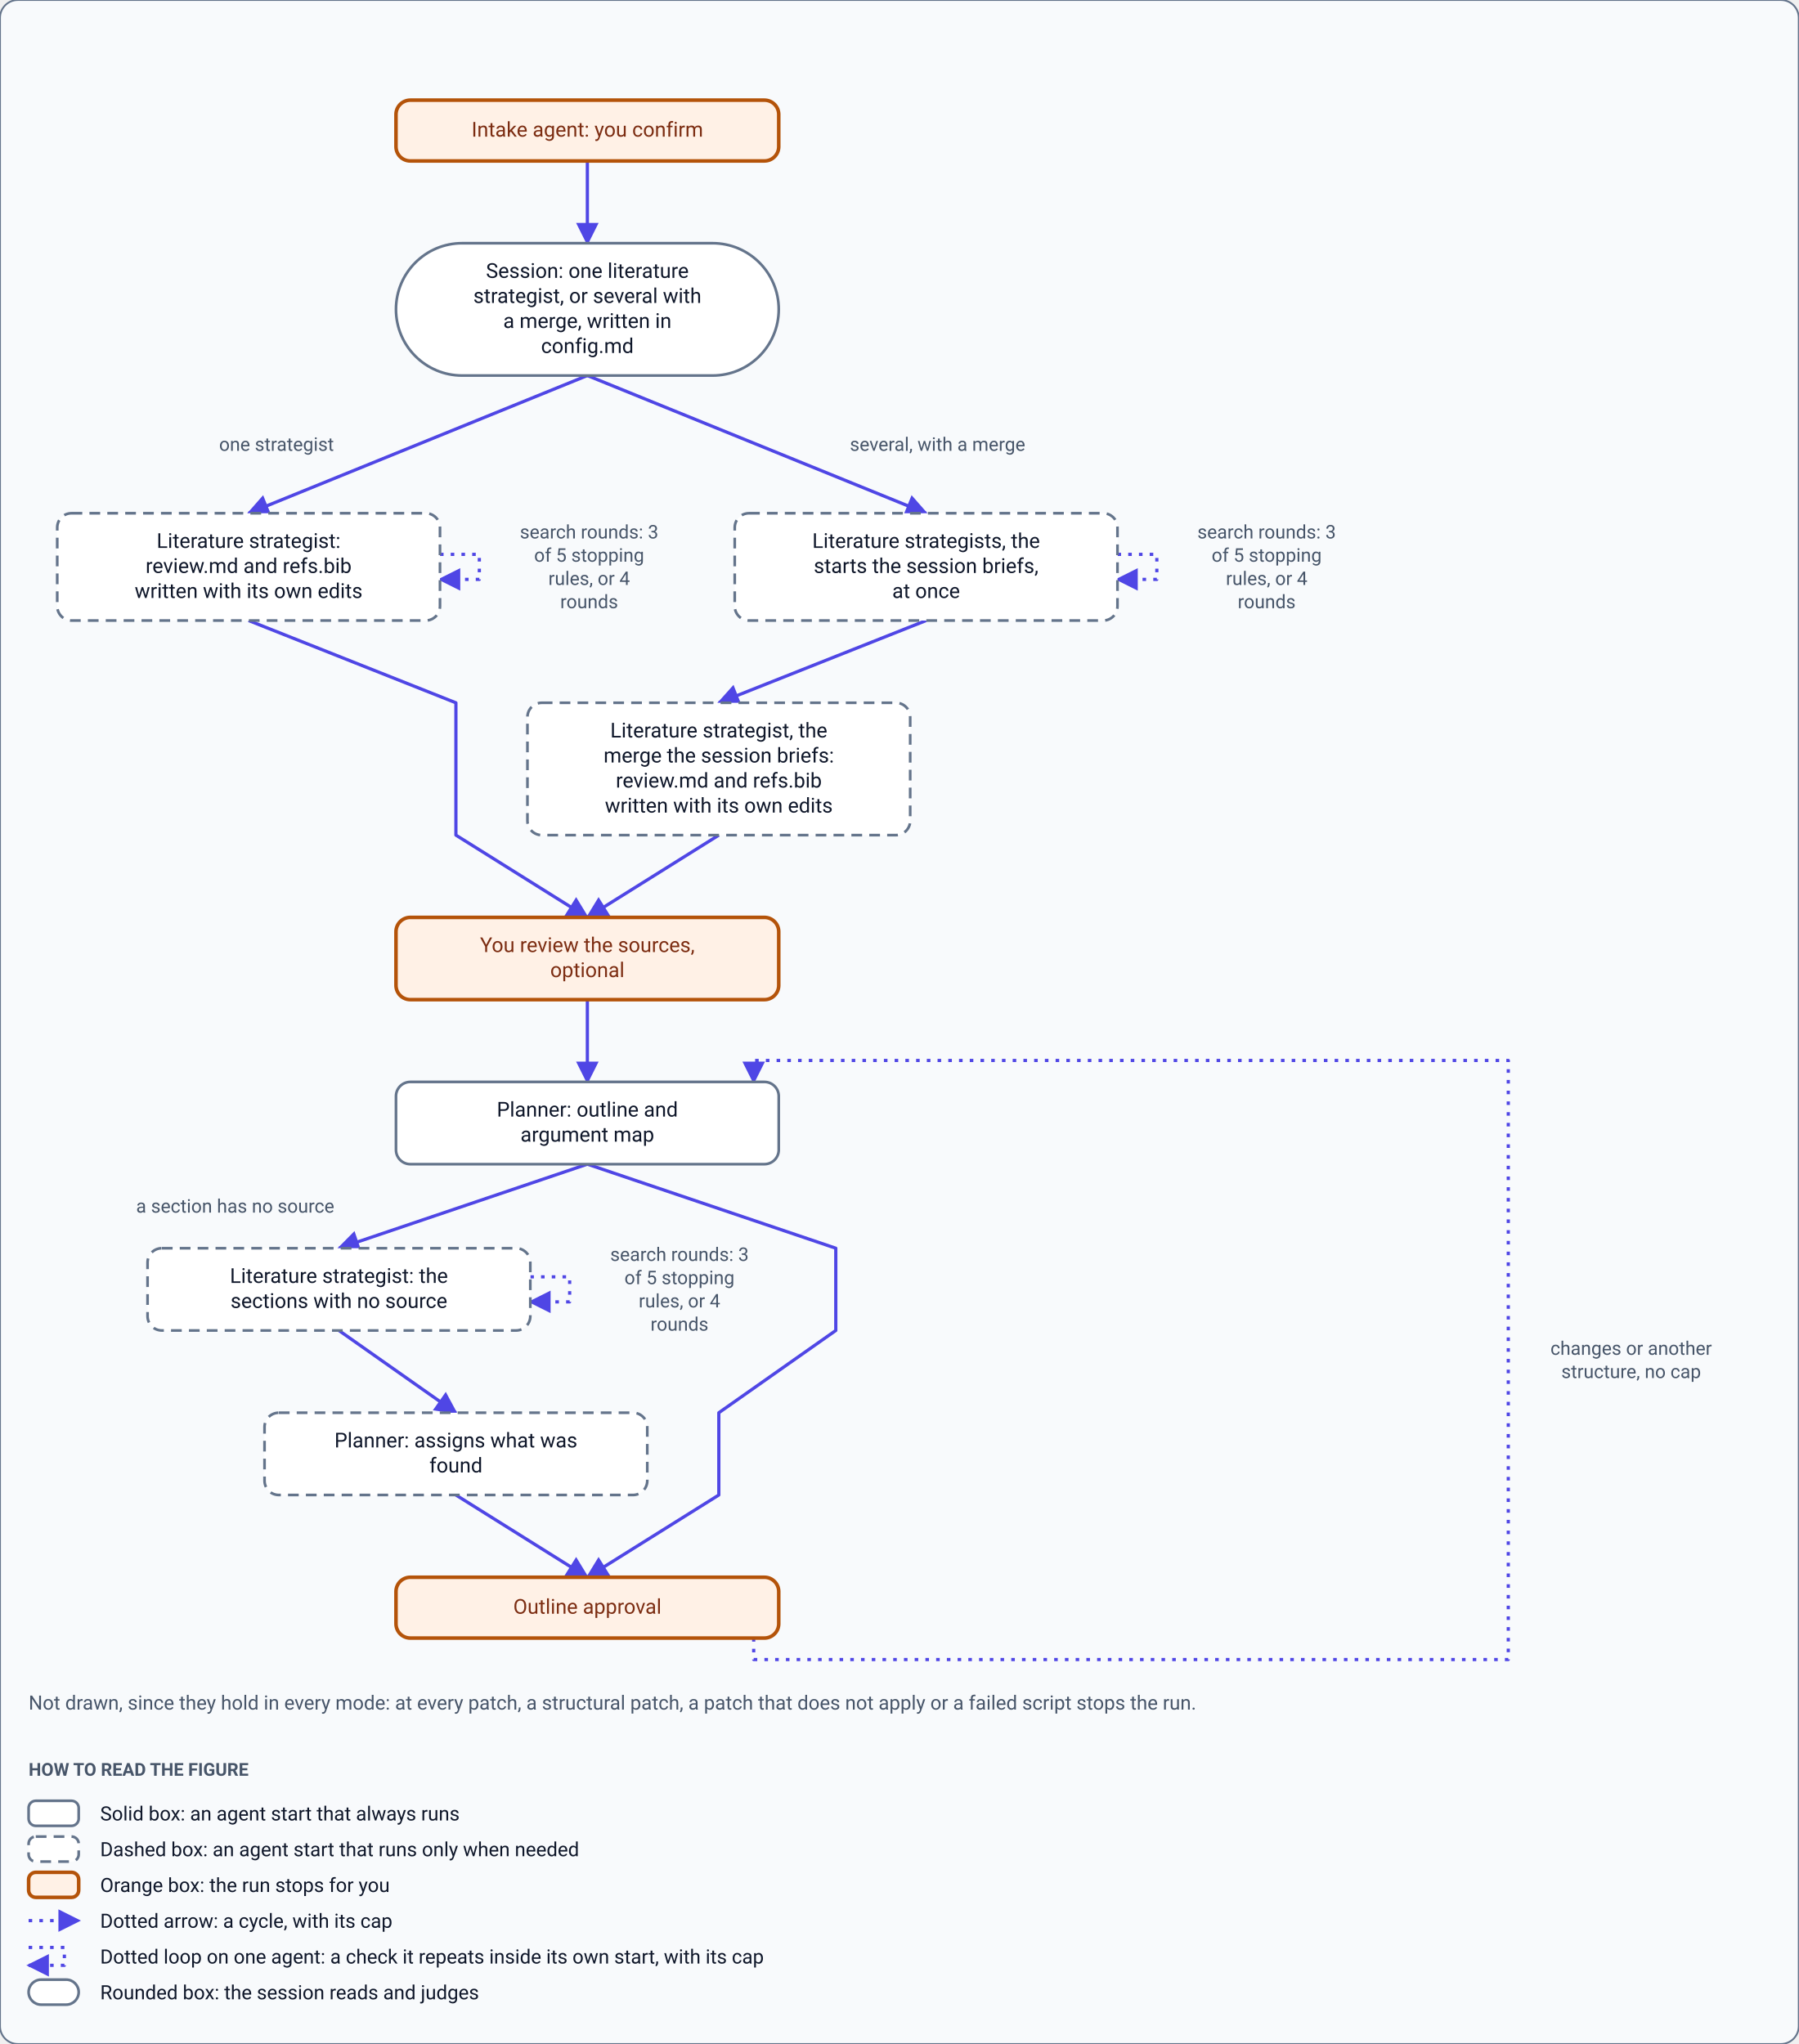
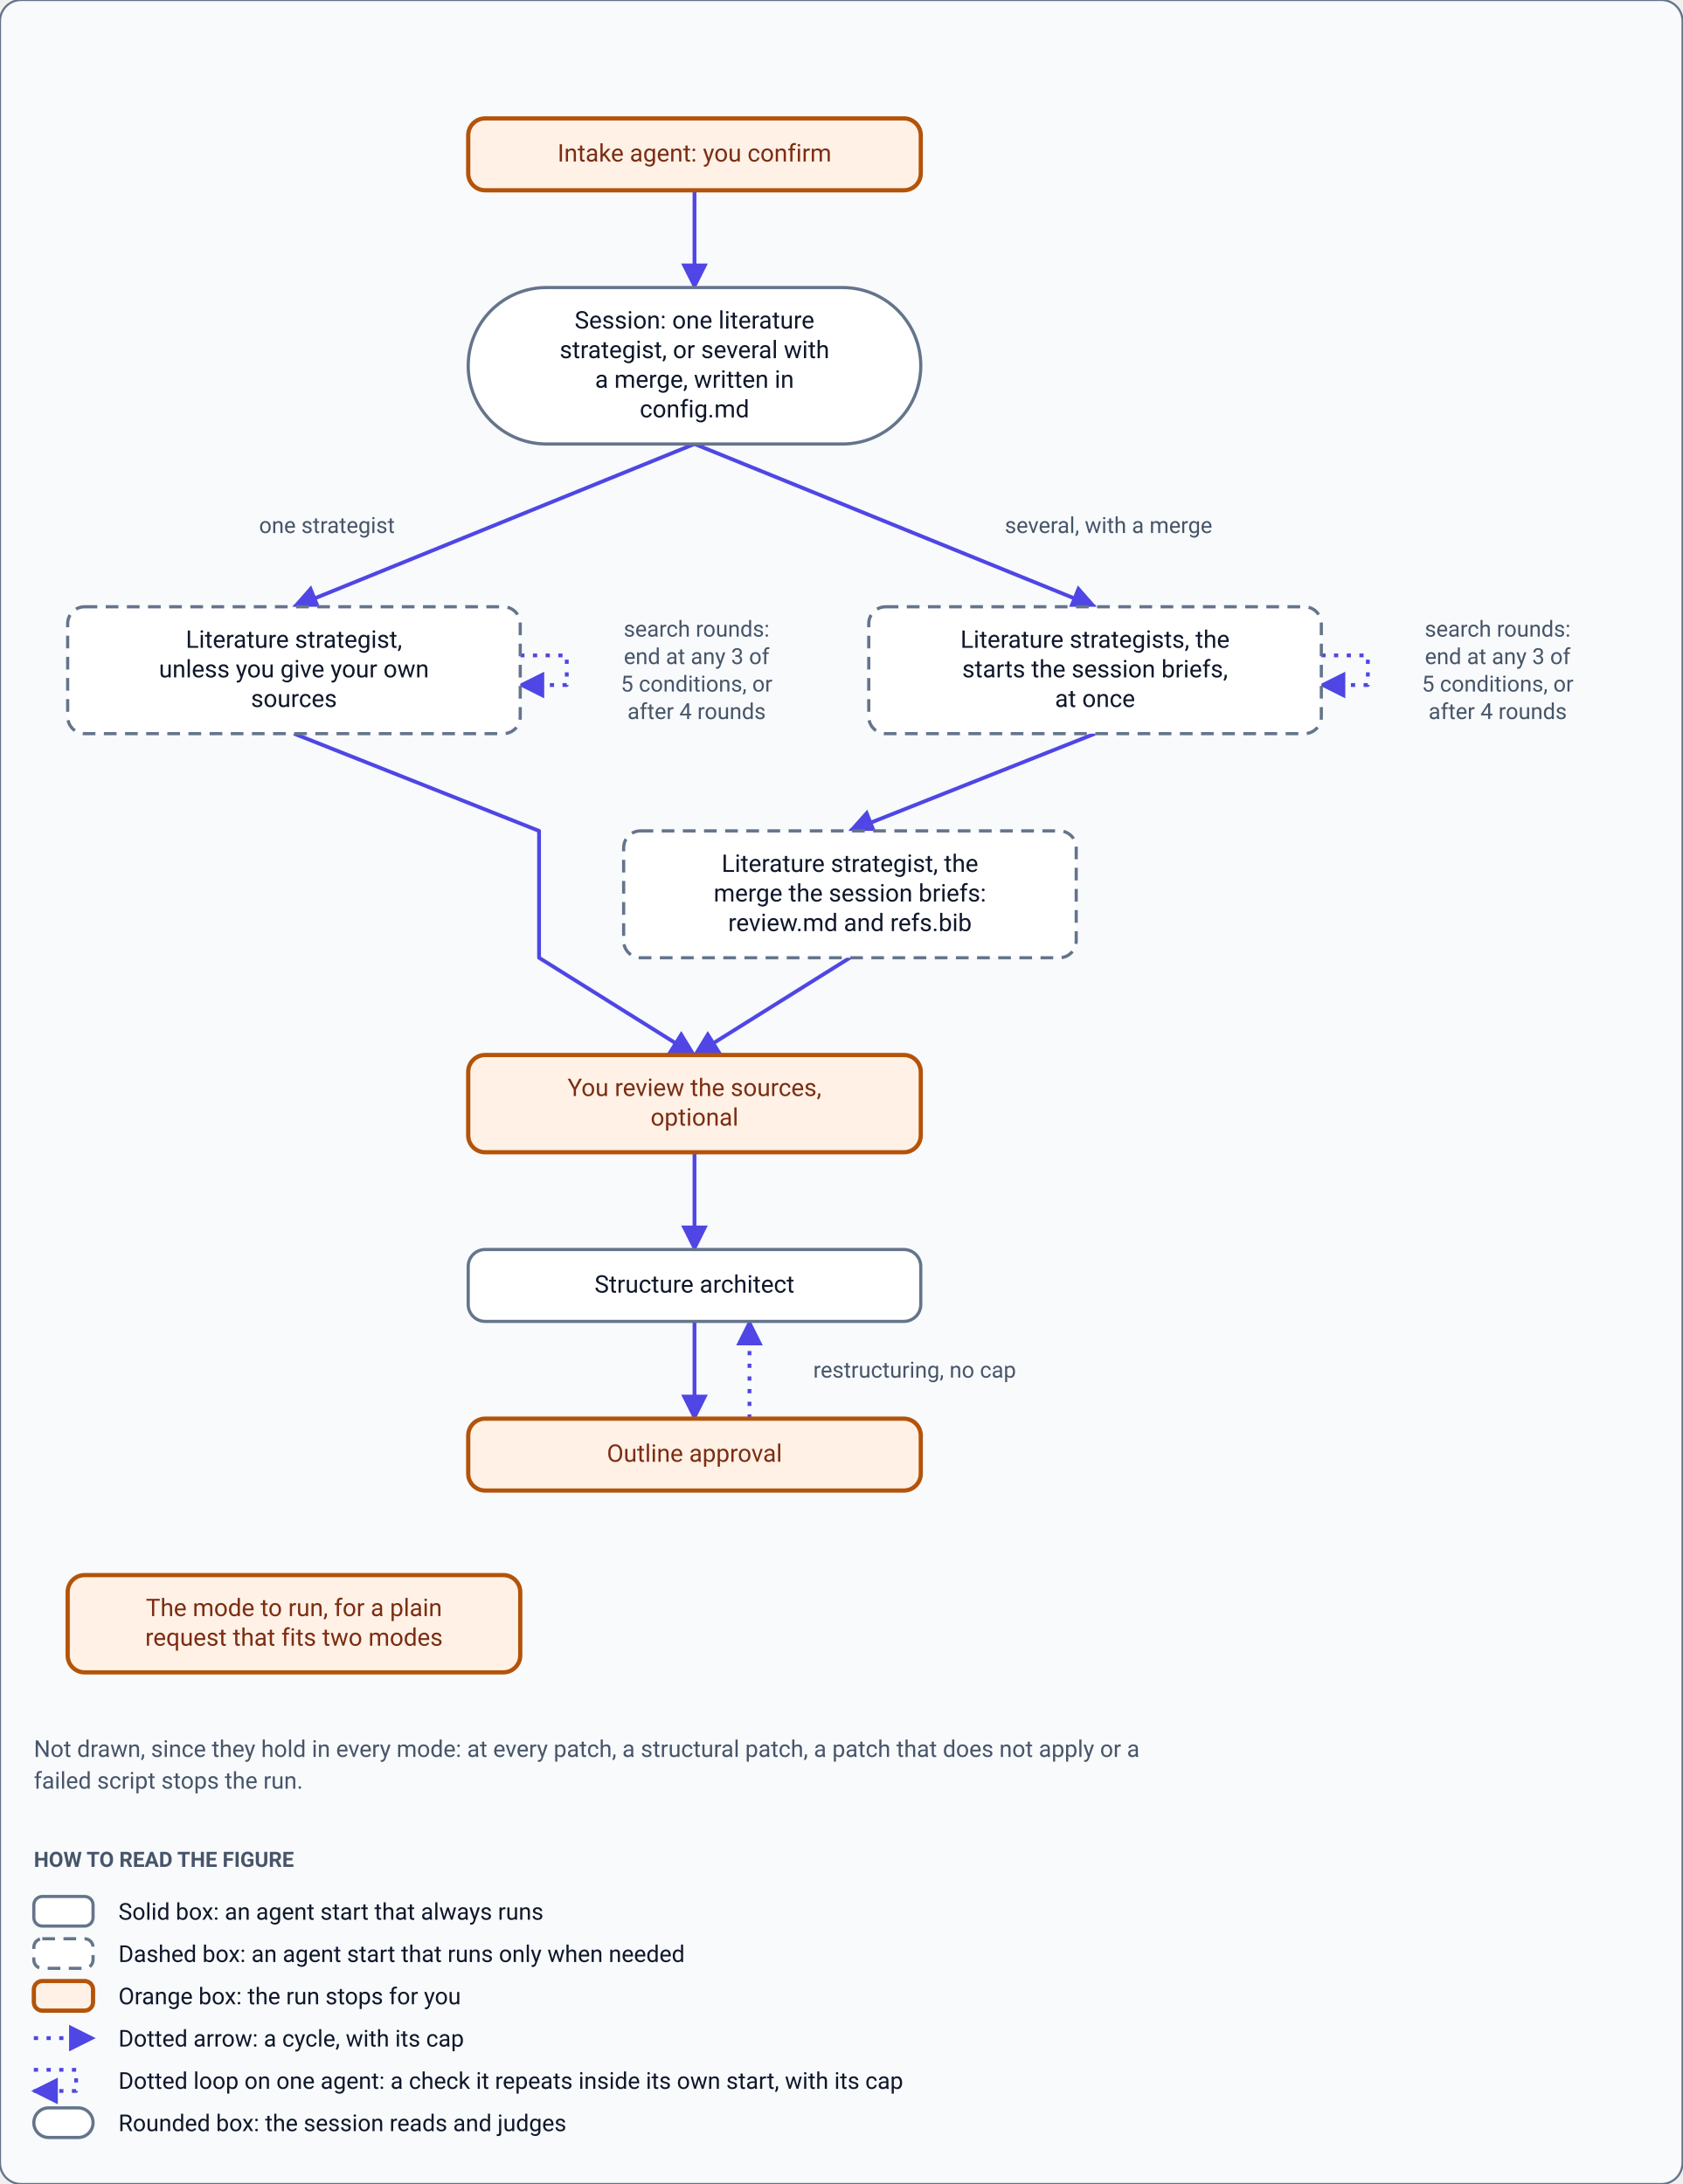
- <svg xmlns="http://www.w3.org/2000/svg" viewBox="0 0 1005.7 1143" width="1005.7" height="1143" role="img" aria-label="The outline-only mode of the paper skill. Boxes: Intake agent: you confirm (stop); Session: one literature strategist, or several with a merge, written in config.md (question); Literature strategist: review.md and refs.bib written with its own edits (agent, only when needed); Literature strategists, the starts the session briefs, at once (agent, only when needed); Literature strategist, the merge the session briefs: review.md and refs.bib written with its own edits (agent, only when needed); You review the sources, optional (stop); Planner: outline and argument map (agent); Literature strategist: the sections with no source (agent, only when needed); Planner: assigns what was found (agent, only when needed); Outline approval (stop).">
+ <svg xmlns="http://www.w3.org/2000/svg" viewBox="0 0 795.6 1033" width="795.6" height="1033" role="img" aria-label="The outline-only mode of the paper skill. Boxes: Intake agent: you confirm (stop); Session: one literature strategist, or several with a merge, written in config.md (question); Literature strategist, unless you give your own sources (agent, only when needed); Literature strategists, the starts the session briefs, at once (agent, only when needed); Literature strategist, the merge the session briefs: review.md and refs.bib (agent, only when needed); You review the sources, optional (stop); Structure architect (agent); Outline approval (stop); The mode to run, for a plain request that fits two modes (stop).">
  <defs>
    <marker id="arrow" viewBox="0 0 10 10" refX="9" refY="5" markerWidth="7" markerHeight="7" orient="auto">
      <path d="M0,0 L10,5 L0,10 z" fill="#4f46e5" />
    </marker>
  </defs>
-   <rect x="0" y="0" width="1005.7" height="1143" rx="10" fill="#f8fafc" stroke="#64748b" />
+   <rect x="0" y="0" width="795.6" height="1033" rx="10" fill="#f8fafc" stroke="#64748b" />
  <path d="M328.4,90 L328.4,136" fill="none" stroke="#4f46e5" stroke-width="1.8" marker-end="url(#arrow)" stroke-linejoin="round" />
  <path d="M328.4,210 L139,287" fill="none" stroke="#4f46e5" stroke-width="1.8" marker-end="url(#arrow)" stroke-linejoin="round" />
  <path d="M328.4,210 L517.8,287" fill="none" stroke="#4f46e5" stroke-width="1.8" marker-end="url(#arrow)" stroke-linejoin="round" />
  <path d="M517.8,347 L401.9,393" fill="none" stroke="#4f46e5" stroke-width="1.8" marker-end="url(#arrow)" stroke-linejoin="round" />
-   <path d="M139,347 L254.9,393 L254.9,467 L328.4,513" fill="none" stroke="#4f46e5" stroke-width="1.8" marker-end="url(#arrow)" stroke-linejoin="round" />
-   <path d="M401.9,467 L328.4,513" fill="none" stroke="#4f46e5" stroke-width="1.8" marker-end="url(#arrow)" stroke-linejoin="round" />
-   <path d="M328.4,559 L328.4,605" fill="none" stroke="#4f46e5" stroke-width="1.8" marker-end="url(#arrow)" stroke-linejoin="round" />
-   <path d="M328.4,651 L189.5,698" fill="none" stroke="#4f46e5" stroke-width="1.8" marker-end="url(#arrow)" stroke-linejoin="round" />
-   <path d="M328.4,651 L467.3,698 L467.3,744 L401.9,790 L401.9,836 L328.4,882" fill="none" stroke="#4f46e5" stroke-width="1.8" marker-end="url(#arrow)" stroke-linejoin="round" />
-   <path d="M189.5,744 L254.9,790" fill="none" stroke="#4f46e5" stroke-width="1.8" marker-end="url(#arrow)" stroke-linejoin="round" />
-   <path d="M254.9,836 L328.4,882" fill="none" stroke="#4f46e5" stroke-width="1.8" marker-end="url(#arrow)" stroke-linejoin="round" />
-   <path d="M421.4,916 L421.4,928 L843.3,928 L843.3,593 L421.4,593 L421.4,605" fill="none" stroke="#4f46e5" stroke-width="1.8" stroke-dasharray="2 4" marker-end="url(#arrow)" stroke-linejoin="round" />
+   <path d="M139,347 L254.9,393 L254.9,453 L328.4,499" fill="none" stroke="#4f46e5" stroke-width="1.8" marker-end="url(#arrow)" stroke-linejoin="round" />
+   <path d="M401.9,453 L328.4,499" fill="none" stroke="#4f46e5" stroke-width="1.8" marker-end="url(#arrow)" stroke-linejoin="round" />
+   <path d="M328.4,545 L328.4,591" fill="none" stroke="#4f46e5" stroke-width="1.8" marker-end="url(#arrow)" stroke-linejoin="round" />
+   <path d="M328.4,625 L328.4,671" fill="none" stroke="#4f46e5" stroke-width="1.8" marker-end="url(#arrow)" stroke-linejoin="round" />
+   <path d="M354.4,671 L354.4,625" fill="none" stroke="#4f46e5" stroke-width="1.8" stroke-dasharray="2 4" marker-end="url(#arrow)" stroke-linejoin="round" />
  <path d="M246,310 L268,310 L268,324 L246,324" fill="none" stroke="#4f46e5" stroke-width="1.8" stroke-dasharray="2 4" marker-end="url(#arrow)" stroke-linejoin="round" />
  <path d="M624.8,310 L646.8,310 L646.8,324 L624.8,324" fill="none" stroke="#4f46e5" stroke-width="1.8" stroke-dasharray="2 4" marker-end="url(#arrow)" stroke-linejoin="round" />
-   <path d="M296.5,714 L318.5,714 L318.5,728 L296.5,728" fill="none" stroke="#4f46e5" stroke-width="1.8" stroke-dasharray="2 4" marker-end="url(#arrow)" stroke-linejoin="round" />
  <rect x="221.4" y="56" width="214" height="34" rx="8" fill="#fff1e6" stroke="#b45309" stroke-width="2" />
  <text x="328.4" y="76.4" font-family="ui-sans-serif, -apple-system, 'Segoe UI', Roboto, Helvetica, Arial, sans-serif" font-size="11.5" fill="#7c2d12" font-weight="400" text-anchor="middle">Intake agent: you confirm</text>
  <rect x="221.4" y="136" width="214" height="74" rx="37" fill="#ffffff" stroke="#64748b" stroke-width="1.5" />
  <text x="328.4" y="155.4" font-family="ui-sans-serif, -apple-system, 'Segoe UI', Roboto, Helvetica, Arial, sans-serif" font-size="11.5" fill="#0f172a" font-weight="400" text-anchor="middle">Session: one literature</text>
  <text x="328.4" y="169.4" font-family="ui-sans-serif, -apple-system, 'Segoe UI', Roboto, Helvetica, Arial, sans-serif" font-size="11.5" fill="#0f172a" font-weight="400" text-anchor="middle">strategist, or several with</text>
  <text x="328.4" y="183.4" font-family="ui-sans-serif, -apple-system, 'Segoe UI', Roboto, Helvetica, Arial, sans-serif" font-size="11.5" fill="#0f172a" font-weight="400" text-anchor="middle">a merge, written in</text>
  <text x="328.4" y="197.4" font-family="ui-sans-serif, -apple-system, 'Segoe UI', Roboto, Helvetica, Arial, sans-serif" font-size="11.5" fill="#0f172a" font-weight="400" text-anchor="middle">config.md</text>
  <rect x="32" y="287" width="214" height="60" rx="8" fill="#ffffff" stroke="#64748b" stroke-width="1.5" stroke-dasharray="6 4" />
-   <text x="139" y="306.4" font-family="ui-sans-serif, -apple-system, 'Segoe UI', Roboto, Helvetica, Arial, sans-serif" font-size="11.5" fill="#0f172a" font-weight="400" text-anchor="middle">Literature strategist:</text>
-   <text x="139" y="320.4" font-family="ui-sans-serif, -apple-system, 'Segoe UI', Roboto, Helvetica, Arial, sans-serif" font-size="11.5" fill="#0f172a" font-weight="400" text-anchor="middle">review.md and refs.bib</text>
-   <text x="139" y="334.4" font-family="ui-sans-serif, -apple-system, 'Segoe UI', Roboto, Helvetica, Arial, sans-serif" font-size="11.5" fill="#0f172a" font-weight="400" text-anchor="middle">written with its own edits</text>
+   <text x="139" y="306.4" font-family="ui-sans-serif, -apple-system, 'Segoe UI', Roboto, Helvetica, Arial, sans-serif" font-size="11.5" fill="#0f172a" font-weight="400" text-anchor="middle">Literature strategist,</text>
+   <text x="139" y="320.4" font-family="ui-sans-serif, -apple-system, 'Segoe UI', Roboto, Helvetica, Arial, sans-serif" font-size="11.5" fill="#0f172a" font-weight="400" text-anchor="middle">unless you give your own</text>
+   <text x="139" y="334.4" font-family="ui-sans-serif, -apple-system, 'Segoe UI', Roboto, Helvetica, Arial, sans-serif" font-size="11.5" fill="#0f172a" font-weight="400" text-anchor="middle">sources</text>
  <rect x="410.8" y="287" width="214" height="60" rx="8" fill="#ffffff" stroke="#64748b" stroke-width="1.5" stroke-dasharray="6 4" />
  <text x="517.8" y="306.4" font-family="ui-sans-serif, -apple-system, 'Segoe UI', Roboto, Helvetica, Arial, sans-serif" font-size="11.5" fill="#0f172a" font-weight="400" text-anchor="middle">Literature strategists, the</text>
  <text x="517.8" y="320.4" font-family="ui-sans-serif, -apple-system, 'Segoe UI', Roboto, Helvetica, Arial, sans-serif" font-size="11.5" fill="#0f172a" font-weight="400" text-anchor="middle">starts the session briefs,</text>
  <text x="517.8" y="334.4" font-family="ui-sans-serif, -apple-system, 'Segoe UI', Roboto, Helvetica, Arial, sans-serif" font-size="11.5" fill="#0f172a" font-weight="400" text-anchor="middle">at once</text>
-   <rect x="294.9" y="393" width="214" height="74" rx="8" fill="#ffffff" stroke="#64748b" stroke-width="1.5" stroke-dasharray="6 4" />
+   <rect x="294.9" y="393" width="214" height="60" rx="8" fill="#ffffff" stroke="#64748b" stroke-width="1.5" stroke-dasharray="6 4" />
  <text x="401.9" y="412.4" font-family="ui-sans-serif, -apple-system, 'Segoe UI', Roboto, Helvetica, Arial, sans-serif" font-size="11.5" fill="#0f172a" font-weight="400" text-anchor="middle">Literature strategist, the</text>
  <text x="401.9" y="426.4" font-family="ui-sans-serif, -apple-system, 'Segoe UI', Roboto, Helvetica, Arial, sans-serif" font-size="11.5" fill="#0f172a" font-weight="400" text-anchor="middle">merge the session briefs:</text>
  <text x="401.9" y="440.4" font-family="ui-sans-serif, -apple-system, 'Segoe UI', Roboto, Helvetica, Arial, sans-serif" font-size="11.5" fill="#0f172a" font-weight="400" text-anchor="middle">review.md and refs.bib</text>
-   <text x="401.9" y="454.4" font-family="ui-sans-serif, -apple-system, 'Segoe UI', Roboto, Helvetica, Arial, sans-serif" font-size="11.5" fill="#0f172a" font-weight="400" text-anchor="middle">written with its own edits</text>
-   <rect x="221.4" y="513" width="214" height="46" rx="8" fill="#fff1e6" stroke="#b45309" stroke-width="2" />
-   <text x="328.4" y="532.4" font-family="ui-sans-serif, -apple-system, 'Segoe UI', Roboto, Helvetica, Arial, sans-serif" font-size="11.5" fill="#7c2d12" font-weight="400" text-anchor="middle">You review the sources,</text>
-   <text x="328.4" y="546.4" font-family="ui-sans-serif, -apple-system, 'Segoe UI', Roboto, Helvetica, Arial, sans-serif" font-size="11.5" fill="#7c2d12" font-weight="400" text-anchor="middle">optional</text>
-   <rect x="221.4" y="605" width="214" height="46" rx="8" fill="#ffffff" stroke="#64748b" stroke-width="1.5" />
-   <text x="328.4" y="624.4" font-family="ui-sans-serif, -apple-system, 'Segoe UI', Roboto, Helvetica, Arial, sans-serif" font-size="11.5" fill="#0f172a" font-weight="400" text-anchor="middle">Planner: outline and</text>
-   <text x="328.4" y="638.4" font-family="ui-sans-serif, -apple-system, 'Segoe UI', Roboto, Helvetica, Arial, sans-serif" font-size="11.5" fill="#0f172a" font-weight="400" text-anchor="middle">argument map</text>
-   <rect x="82.5" y="698" width="214" height="46" rx="8" fill="#ffffff" stroke="#64748b" stroke-width="1.5" stroke-dasharray="6 4" />
-   <text x="189.5" y="717.4" font-family="ui-sans-serif, -apple-system, 'Segoe UI', Roboto, Helvetica, Arial, sans-serif" font-size="11.5" fill="#0f172a" font-weight="400" text-anchor="middle">Literature strategist: the</text>
-   <text x="189.5" y="731.4" font-family="ui-sans-serif, -apple-system, 'Segoe UI', Roboto, Helvetica, Arial, sans-serif" font-size="11.5" fill="#0f172a" font-weight="400" text-anchor="middle">sections with no source</text>
-   <rect x="147.9" y="790" width="214" height="46" rx="8" fill="#ffffff" stroke="#64748b" stroke-width="1.5" stroke-dasharray="6 4" />
-   <text x="254.9" y="809.4" font-family="ui-sans-serif, -apple-system, 'Segoe UI', Roboto, Helvetica, Arial, sans-serif" font-size="11.5" fill="#0f172a" font-weight="400" text-anchor="middle">Planner: assigns what was</text>
-   <text x="254.9" y="823.4" font-family="ui-sans-serif, -apple-system, 'Segoe UI', Roboto, Helvetica, Arial, sans-serif" font-size="11.5" fill="#0f172a" font-weight="400" text-anchor="middle">found</text>
-   <rect x="221.4" y="882" width="214" height="34" rx="8" fill="#fff1e6" stroke="#b45309" stroke-width="2" />
-   <text x="328.4" y="902.4" font-family="ui-sans-serif, -apple-system, 'Segoe UI', Roboto, Helvetica, Arial, sans-serif" font-size="11.5" fill="#7c2d12" font-weight="400" text-anchor="middle">Outline approval</text>
+   <rect x="221.4" y="499" width="214" height="46" rx="8" fill="#fff1e6" stroke="#b45309" stroke-width="2" />
+   <text x="328.4" y="518.4" font-family="ui-sans-serif, -apple-system, 'Segoe UI', Roboto, Helvetica, Arial, sans-serif" font-size="11.5" fill="#7c2d12" font-weight="400" text-anchor="middle">You review the sources,</text>
+   <text x="328.4" y="532.4" font-family="ui-sans-serif, -apple-system, 'Segoe UI', Roboto, Helvetica, Arial, sans-serif" font-size="11.5" fill="#7c2d12" font-weight="400" text-anchor="middle">optional</text>
+   <rect x="221.4" y="591" width="214" height="34" rx="8" fill="#ffffff" stroke="#64748b" stroke-width="1.5" />
+   <text x="328.4" y="611.4" font-family="ui-sans-serif, -apple-system, 'Segoe UI', Roboto, Helvetica, Arial, sans-serif" font-size="11.5" fill="#0f172a" font-weight="400" text-anchor="middle">Structure architect</text>
+   <rect x="221.4" y="671" width="214" height="34" rx="8" fill="#fff1e6" stroke="#b45309" stroke-width="2" />
+   <text x="328.4" y="691.4" font-family="ui-sans-serif, -apple-system, 'Segoe UI', Roboto, Helvetica, Arial, sans-serif" font-size="11.5" fill="#7c2d12" font-weight="400" text-anchor="middle">Outline approval</text>
+   <rect x="32" y="745" width="214" height="46" rx="8" fill="#fff1e6" stroke="#b45309" stroke-width="2" />
+   <text x="139" y="764.4" font-family="ui-sans-serif, -apple-system, 'Segoe UI', Roboto, Helvetica, Arial, sans-serif" font-size="11.5" fill="#7c2d12" font-weight="400" text-anchor="middle">The mode to run, for a plain</text>
+   <text x="139" y="778.4" font-family="ui-sans-serif, -apple-system, 'Segoe UI', Roboto, Helvetica, Arial, sans-serif" font-size="11.5" fill="#7c2d12" font-weight="400" text-anchor="middle">request that fits two modes</text>
  <text x="154.6" y="252.1" font-family="ui-sans-serif, -apple-system, 'Segoe UI', Roboto, Helvetica, Arial, sans-serif" font-size="10.5" fill="#475569" font-weight="400" text-anchor="middle" stroke="#f8fafc" stroke-width="4" stroke-linejoin="round" paint-order="stroke">one strategist</text>
  <text x="524.2" y="252.1" font-family="ui-sans-serif, -apple-system, 'Segoe UI', Roboto, Helvetica, Arial, sans-serif" font-size="10.5" fill="#475569" font-weight="400" text-anchor="middle" stroke="#f8fafc" stroke-width="4" stroke-linejoin="round" paint-order="stroke">several, with a merge</text>
-   <text x="131.5" y="678.1" font-family="ui-sans-serif, -apple-system, 'Segoe UI', Roboto, Helvetica, Arial, sans-serif" font-size="10.5" fill="#475569" font-weight="400" text-anchor="middle" stroke="#f8fafc" stroke-width="4" stroke-linejoin="round" paint-order="stroke">a section has no source</text>
-   <text x="912" y="757.6" font-family="ui-sans-serif, -apple-system, 'Segoe UI', Roboto, Helvetica, Arial, sans-serif" font-size="10.5" fill="#475569" font-weight="400" text-anchor="middle" stroke="#f8fafc" stroke-width="4" stroke-linejoin="round" paint-order="stroke">changes or another</text>
-   <text x="912" y="770.6" font-family="ui-sans-serif, -apple-system, 'Segoe UI', Roboto, Helvetica, Arial, sans-serif" font-size="10.5" fill="#475569" font-weight="400" text-anchor="middle" stroke="#f8fafc" stroke-width="4" stroke-linejoin="round" paint-order="stroke">structure, no cap</text>
-   <text x="329.4" y="301.1" font-family="ui-sans-serif, -apple-system, 'Segoe UI', Roboto, Helvetica, Arial, sans-serif" font-size="10.5" fill="#475569" font-weight="400" text-anchor="middle" stroke="#f8fafc" stroke-width="4" stroke-linejoin="round" paint-order="stroke">search rounds: 3</text>
-   <text x="329.4" y="314.1" font-family="ui-sans-serif, -apple-system, 'Segoe UI', Roboto, Helvetica, Arial, sans-serif" font-size="10.5" fill="#475569" font-weight="400" text-anchor="middle" stroke="#f8fafc" stroke-width="4" stroke-linejoin="round" paint-order="stroke">of 5 stopping</text>
-   <text x="329.4" y="327.1" font-family="ui-sans-serif, -apple-system, 'Segoe UI', Roboto, Helvetica, Arial, sans-serif" font-size="10.5" fill="#475569" font-weight="400" text-anchor="middle" stroke="#f8fafc" stroke-width="4" stroke-linejoin="round" paint-order="stroke">rules, or 4</text>
-   <text x="329.4" y="340.1" font-family="ui-sans-serif, -apple-system, 'Segoe UI', Roboto, Helvetica, Arial, sans-serif" font-size="10.5" fill="#475569" font-weight="400" text-anchor="middle" stroke="#f8fafc" stroke-width="4" stroke-linejoin="round" paint-order="stroke">rounds</text>
-   <text x="708.2" y="301.1" font-family="ui-sans-serif, -apple-system, 'Segoe UI', Roboto, Helvetica, Arial, sans-serif" font-size="10.5" fill="#475569" font-weight="400" text-anchor="middle" stroke="#f8fafc" stroke-width="4" stroke-linejoin="round" paint-order="stroke">search rounds: 3</text>
-   <text x="708.2" y="314.1" font-family="ui-sans-serif, -apple-system, 'Segoe UI', Roboto, Helvetica, Arial, sans-serif" font-size="10.5" fill="#475569" font-weight="400" text-anchor="middle" stroke="#f8fafc" stroke-width="4" stroke-linejoin="round" paint-order="stroke">of 5 stopping</text>
-   <text x="708.2" y="327.1" font-family="ui-sans-serif, -apple-system, 'Segoe UI', Roboto, Helvetica, Arial, sans-serif" font-size="10.5" fill="#475569" font-weight="400" text-anchor="middle" stroke="#f8fafc" stroke-width="4" stroke-linejoin="round" paint-order="stroke">rules, or 4</text>
-   <text x="708.2" y="340.1" font-family="ui-sans-serif, -apple-system, 'Segoe UI', Roboto, Helvetica, Arial, sans-serif" font-size="10.5" fill="#475569" font-weight="400" text-anchor="middle" stroke="#f8fafc" stroke-width="4" stroke-linejoin="round" paint-order="stroke">rounds</text>
-   <text x="379.9" y="705.1" font-family="ui-sans-serif, -apple-system, 'Segoe UI', Roboto, Helvetica, Arial, sans-serif" font-size="10.5" fill="#475569" font-weight="400" text-anchor="middle" stroke="#f8fafc" stroke-width="4" stroke-linejoin="round" paint-order="stroke">search rounds: 3</text>
-   <text x="379.9" y="718.1" font-family="ui-sans-serif, -apple-system, 'Segoe UI', Roboto, Helvetica, Arial, sans-serif" font-size="10.5" fill="#475569" font-weight="400" text-anchor="middle" stroke="#f8fafc" stroke-width="4" stroke-linejoin="round" paint-order="stroke">of 5 stopping</text>
-   <text x="379.9" y="731.1" font-family="ui-sans-serif, -apple-system, 'Segoe UI', Roboto, Helvetica, Arial, sans-serif" font-size="10.5" fill="#475569" font-weight="400" text-anchor="middle" stroke="#f8fafc" stroke-width="4" stroke-linejoin="round" paint-order="stroke">rules, or 4</text>
-   <text x="379.9" y="744.1" font-family="ui-sans-serif, -apple-system, 'Segoe UI', Roboto, Helvetica, Arial, sans-serif" font-size="10.5" fill="#475569" font-weight="400" text-anchor="middle" stroke="#f8fafc" stroke-width="4" stroke-linejoin="round" paint-order="stroke">rounds</text>
-   <text x="16" y="956" font-family="ui-sans-serif, -apple-system, 'Segoe UI', Roboto, Helvetica, Arial, sans-serif" font-size="11" fill="#475569" font-weight="400" text-anchor="start">Not drawn, since they hold in every mode: at every patch, a structural patch, a patch that does not apply or a failed script stops the run.</text>
-   <text x="16" y="993" font-family="ui-sans-serif, -apple-system, 'Segoe UI', Roboto, Helvetica, Arial, sans-serif" font-size="10" fill="#475569" font-weight="700" text-anchor="start">HOW TO READ THE FIGURE</text>
-   <rect x="16" y="1007" width="28" height="14" rx="4" fill="#ffffff" stroke="#64748b" stroke-width="1.5" />
-   <text x="56" y="1018" font-family="ui-sans-serif, -apple-system, 'Segoe UI', Roboto, Helvetica, Arial, sans-serif" font-size="11" fill="#0f172a" font-weight="400" text-anchor="start">Solid box: an agent start that always runs</text>
-   <rect x="16" y="1027" width="28" height="14" rx="4" fill="#ffffff" stroke="#64748b" stroke-width="1.5" stroke-dasharray="6 4" />
-   <text x="56" y="1038" font-family="ui-sans-serif, -apple-system, 'Segoe UI', Roboto, Helvetica, Arial, sans-serif" font-size="11" fill="#0f172a" font-weight="400" text-anchor="start">Dashed box: an agent start that runs only when needed</text>
-   <rect x="16" y="1047" width="28" height="14" rx="4" fill="#fff1e6" stroke="#b45309" stroke-width="2" />
-   <text x="56" y="1058" font-family="ui-sans-serif, -apple-system, 'Segoe UI', Roboto, Helvetica, Arial, sans-serif" font-size="11" fill="#0f172a" font-weight="400" text-anchor="start">Orange box: the run stops for you</text>
-   <path d="M16,1074 L44,1074" fill="none" stroke="#4f46e5" stroke-width="1.8" stroke-dasharray="2 4" marker-end="url(#arrow)" stroke-linejoin="round" />
-   <text x="56" y="1078" font-family="ui-sans-serif, -apple-system, 'Segoe UI', Roboto, Helvetica, Arial, sans-serif" font-size="11" fill="#0f172a" font-weight="400" text-anchor="start">Dotted arrow: a cycle, with its cap</text>
-   <path d="M16,1089 L36,1089 L36,1099 L16,1099" fill="none" stroke="#4f46e5" stroke-width="1.8" stroke-dasharray="2 4" marker-end="url(#arrow)" stroke-linejoin="round" />
-   <text x="56" y="1098" font-family="ui-sans-serif, -apple-system, 'Segoe UI', Roboto, Helvetica, Arial, sans-serif" font-size="11" fill="#0f172a" font-weight="400" text-anchor="start">Dotted loop on one agent: a check it repeats inside its own start, with its cap</text>
-   <rect x="16" y="1107" width="28" height="14" rx="7" fill="#ffffff" stroke="#64748b" stroke-width="1.5" />
-   <text x="56" y="1118" font-family="ui-sans-serif, -apple-system, 'Segoe UI', Roboto, Helvetica, Arial, sans-serif" font-size="11" fill="#0f172a" font-weight="400" text-anchor="start">Rounded box: the session reads and judges</text>
+   <text x="432.5" y="651.6" font-family="ui-sans-serif, -apple-system, 'Segoe UI', Roboto, Helvetica, Arial, sans-serif" font-size="10.5" fill="#475569" font-weight="400" text-anchor="middle" stroke="#f8fafc" stroke-width="4" stroke-linejoin="round" paint-order="stroke">restructuring, no cap</text>
+   <text x="329.4" y="301.1" font-family="ui-sans-serif, -apple-system, 'Segoe UI', Roboto, Helvetica, Arial, sans-serif" font-size="10.5" fill="#475569" font-weight="400" text-anchor="middle" stroke="#f8fafc" stroke-width="4" stroke-linejoin="round" paint-order="stroke">search rounds:</text>
+   <text x="329.4" y="314.1" font-family="ui-sans-serif, -apple-system, 'Segoe UI', Roboto, Helvetica, Arial, sans-serif" font-size="10.5" fill="#475569" font-weight="400" text-anchor="middle" stroke="#f8fafc" stroke-width="4" stroke-linejoin="round" paint-order="stroke">end at any 3 of</text>
+   <text x="329.4" y="327.1" font-family="ui-sans-serif, -apple-system, 'Segoe UI', Roboto, Helvetica, Arial, sans-serif" font-size="10.5" fill="#475569" font-weight="400" text-anchor="middle" stroke="#f8fafc" stroke-width="4" stroke-linejoin="round" paint-order="stroke">5 conditions, or</text>
+   <text x="329.4" y="340.1" font-family="ui-sans-serif, -apple-system, 'Segoe UI', Roboto, Helvetica, Arial, sans-serif" font-size="10.5" fill="#475569" font-weight="400" text-anchor="middle" stroke="#f8fafc" stroke-width="4" stroke-linejoin="round" paint-order="stroke">after 4 rounds</text>
+   <text x="708.2" y="301.1" font-family="ui-sans-serif, -apple-system, 'Segoe UI', Roboto, Helvetica, Arial, sans-serif" font-size="10.5" fill="#475569" font-weight="400" text-anchor="middle" stroke="#f8fafc" stroke-width="4" stroke-linejoin="round" paint-order="stroke">search rounds:</text>
+   <text x="708.2" y="314.1" font-family="ui-sans-serif, -apple-system, 'Segoe UI', Roboto, Helvetica, Arial, sans-serif" font-size="10.5" fill="#475569" font-weight="400" text-anchor="middle" stroke="#f8fafc" stroke-width="4" stroke-linejoin="round" paint-order="stroke">end at any 3 of</text>
+   <text x="708.2" y="327.1" font-family="ui-sans-serif, -apple-system, 'Segoe UI', Roboto, Helvetica, Arial, sans-serif" font-size="10.5" fill="#475569" font-weight="400" text-anchor="middle" stroke="#f8fafc" stroke-width="4" stroke-linejoin="round" paint-order="stroke">5 conditions, or</text>
+   <text x="708.2" y="340.1" font-family="ui-sans-serif, -apple-system, 'Segoe UI', Roboto, Helvetica, Arial, sans-serif" font-size="10.5" fill="#475569" font-weight="400" text-anchor="middle" stroke="#f8fafc" stroke-width="4" stroke-linejoin="round" paint-order="stroke">after 4 rounds</text>
+   <text x="16" y="831" font-family="ui-sans-serif, -apple-system, 'Segoe UI', Roboto, Helvetica, Arial, sans-serif" font-size="11" fill="#475569" font-weight="400" text-anchor="start">Not drawn, since they hold in every mode: at every patch, a structural patch, a patch that does not apply or a</text>
+   <text x="16" y="846" font-family="ui-sans-serif, -apple-system, 'Segoe UI', Roboto, Helvetica, Arial, sans-serif" font-size="11" fill="#475569" font-weight="400" text-anchor="start">failed script stops the run.</text>
+   <text x="16" y="883" font-family="ui-sans-serif, -apple-system, 'Segoe UI', Roboto, Helvetica, Arial, sans-serif" font-size="10" fill="#475569" font-weight="700" text-anchor="start">HOW TO READ THE FIGURE</text>
+   <rect x="16" y="897" width="28" height="14" rx="4" fill="#ffffff" stroke="#64748b" stroke-width="1.5" />
+   <text x="56" y="908" font-family="ui-sans-serif, -apple-system, 'Segoe UI', Roboto, Helvetica, Arial, sans-serif" font-size="11" fill="#0f172a" font-weight="400" text-anchor="start">Solid box: an agent start that always runs</text>
+   <rect x="16" y="917" width="28" height="14" rx="4" fill="#ffffff" stroke="#64748b" stroke-width="1.5" stroke-dasharray="6 4" />
+   <text x="56" y="928" font-family="ui-sans-serif, -apple-system, 'Segoe UI', Roboto, Helvetica, Arial, sans-serif" font-size="11" fill="#0f172a" font-weight="400" text-anchor="start">Dashed box: an agent start that runs only when needed</text>
+   <rect x="16" y="937" width="28" height="14" rx="4" fill="#fff1e6" stroke="#b45309" stroke-width="2" />
+   <text x="56" y="948" font-family="ui-sans-serif, -apple-system, 'Segoe UI', Roboto, Helvetica, Arial, sans-serif" font-size="11" fill="#0f172a" font-weight="400" text-anchor="start">Orange box: the run stops for you</text>
+   <path d="M16,964 L44,964" fill="none" stroke="#4f46e5" stroke-width="1.8" stroke-dasharray="2 4" marker-end="url(#arrow)" stroke-linejoin="round" />
+   <text x="56" y="968" font-family="ui-sans-serif, -apple-system, 'Segoe UI', Roboto, Helvetica, Arial, sans-serif" font-size="11" fill="#0f172a" font-weight="400" text-anchor="start">Dotted arrow: a cycle, with its cap</text>
+   <path d="M16,979 L36,979 L36,989 L16,989" fill="none" stroke="#4f46e5" stroke-width="1.8" stroke-dasharray="2 4" marker-end="url(#arrow)" stroke-linejoin="round" />
+   <text x="56" y="988" font-family="ui-sans-serif, -apple-system, 'Segoe UI', Roboto, Helvetica, Arial, sans-serif" font-size="11" fill="#0f172a" font-weight="400" text-anchor="start">Dotted loop on one agent: a check it repeats inside its own start, with its cap</text>
+   <rect x="16" y="997" width="28" height="14" rx="7" fill="#ffffff" stroke="#64748b" stroke-width="1.5" />
+   <text x="56" y="1008" font-family="ui-sans-serif, -apple-system, 'Segoe UI', Roboto, Helvetica, Arial, sans-serif" font-size="11" fill="#0f172a" font-weight="400" text-anchor="start">Rounded box: the session reads and judges</text>
</svg>
